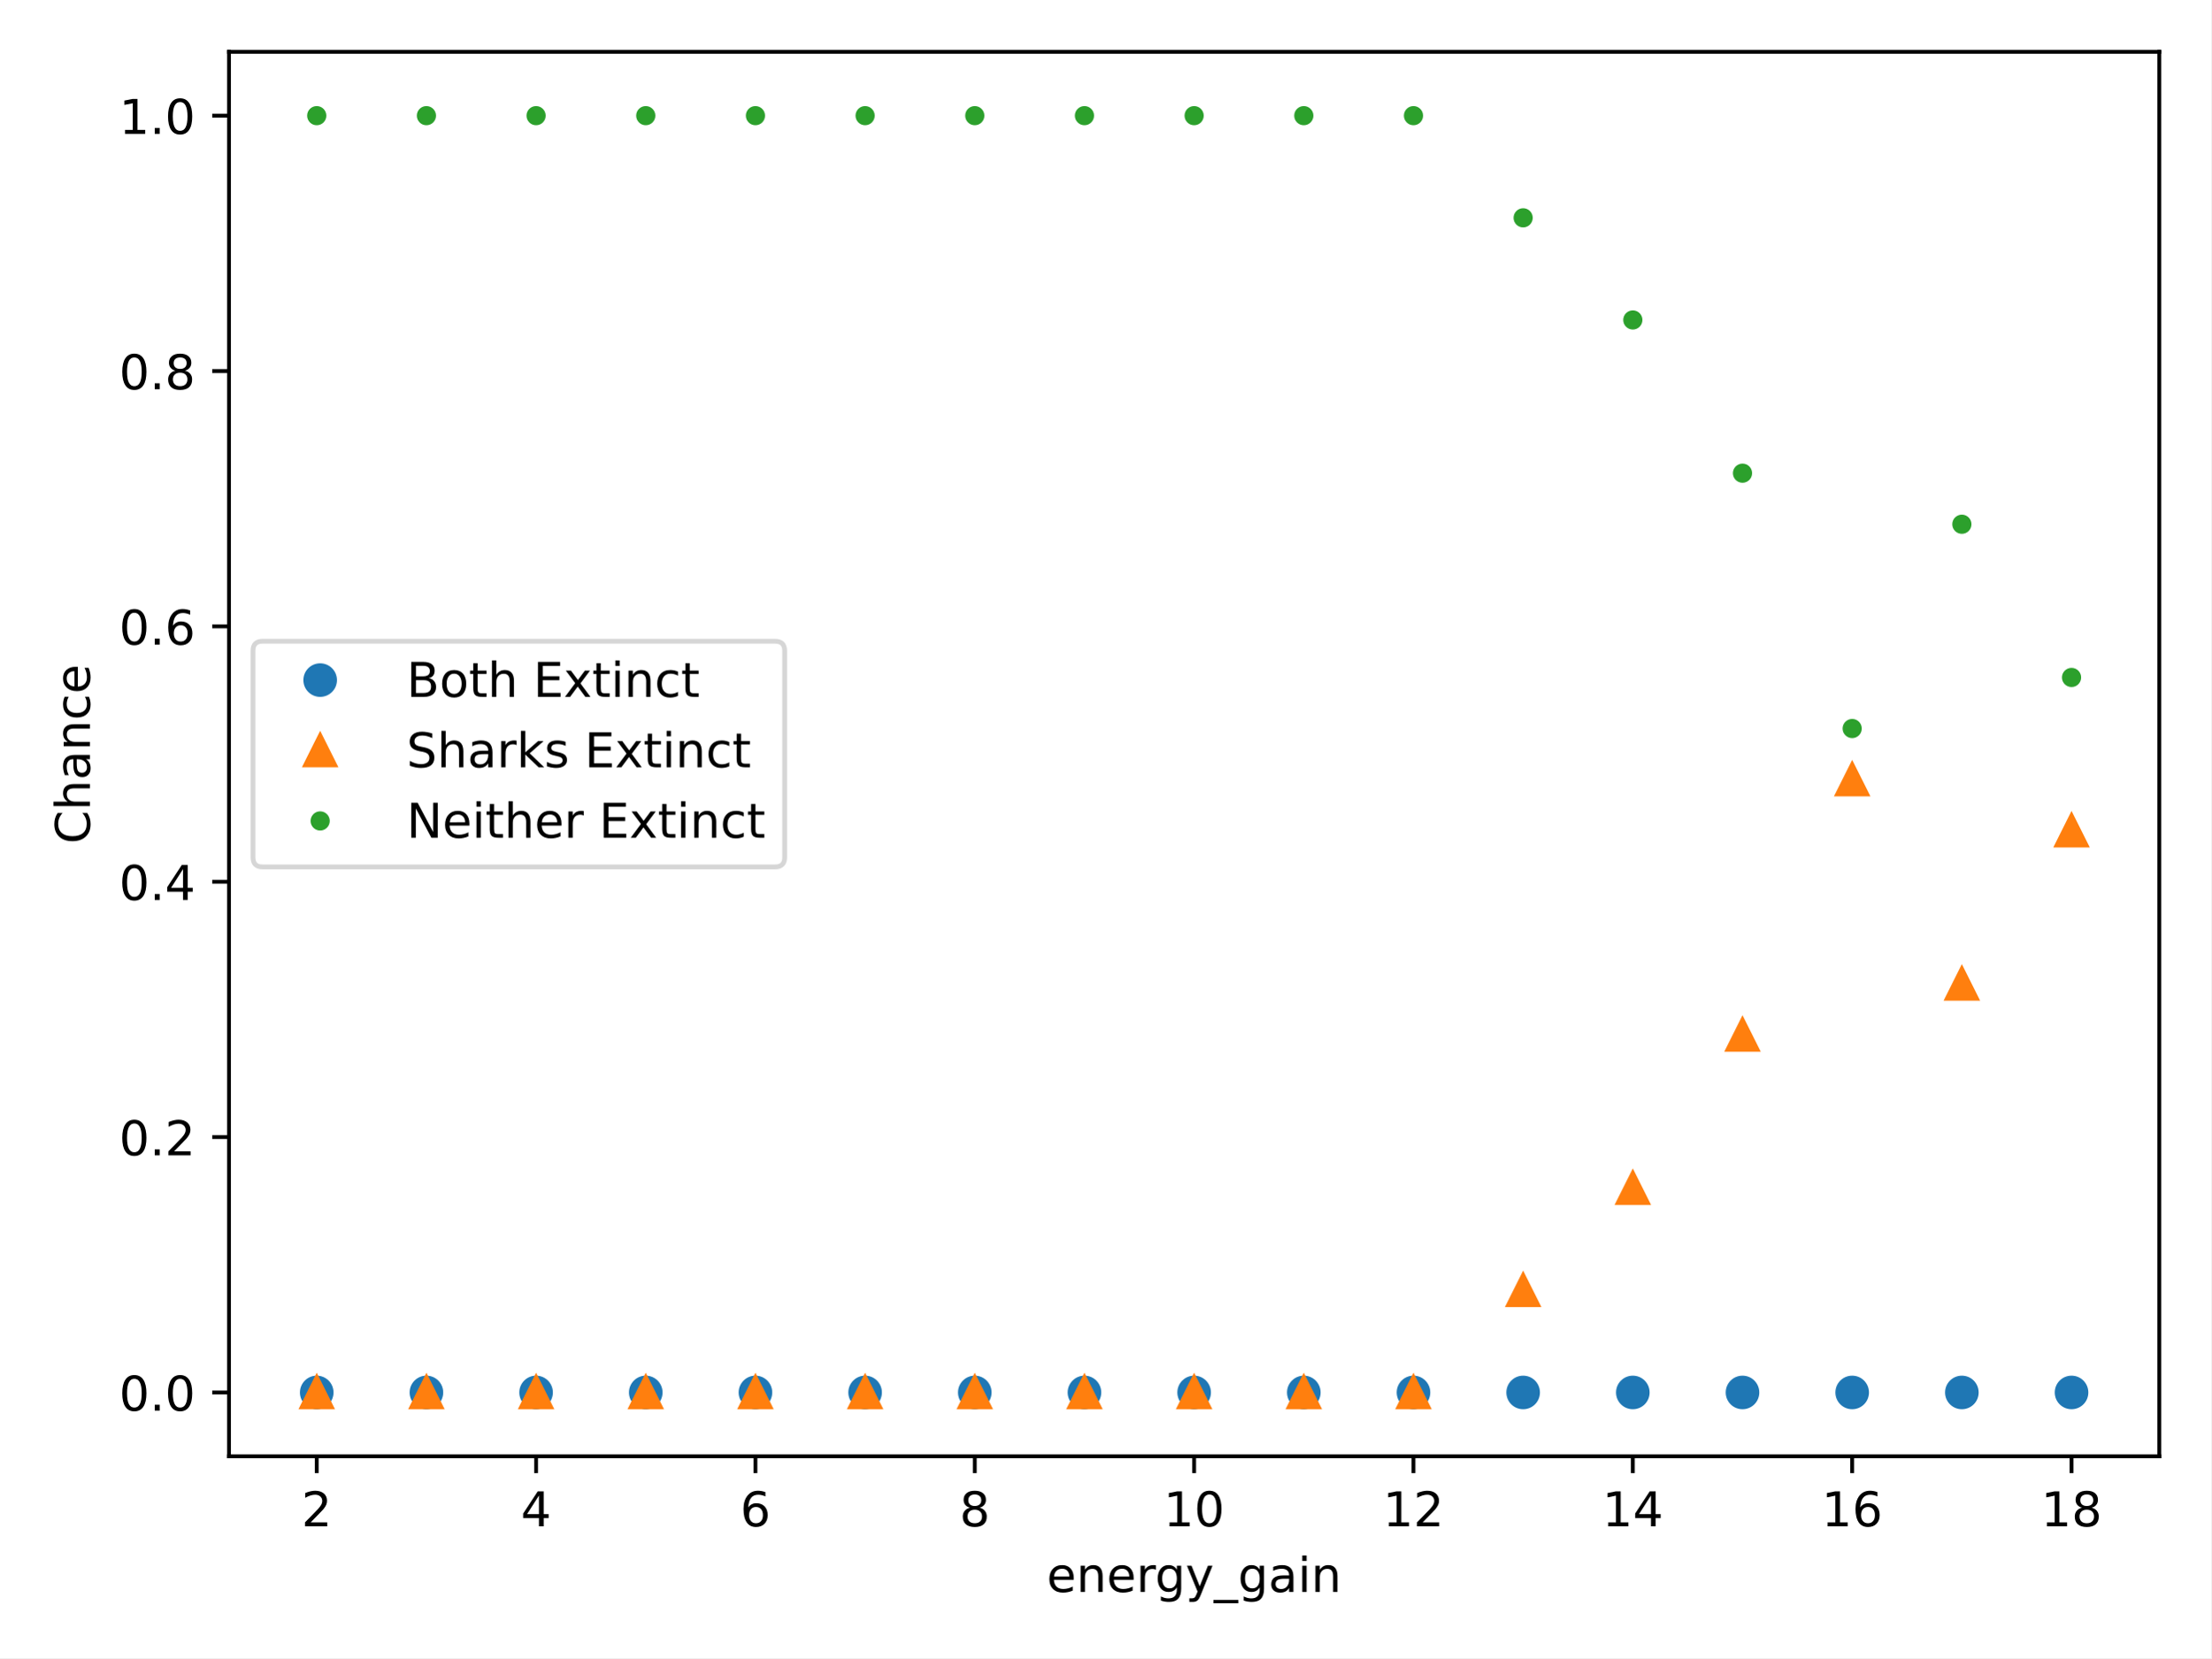
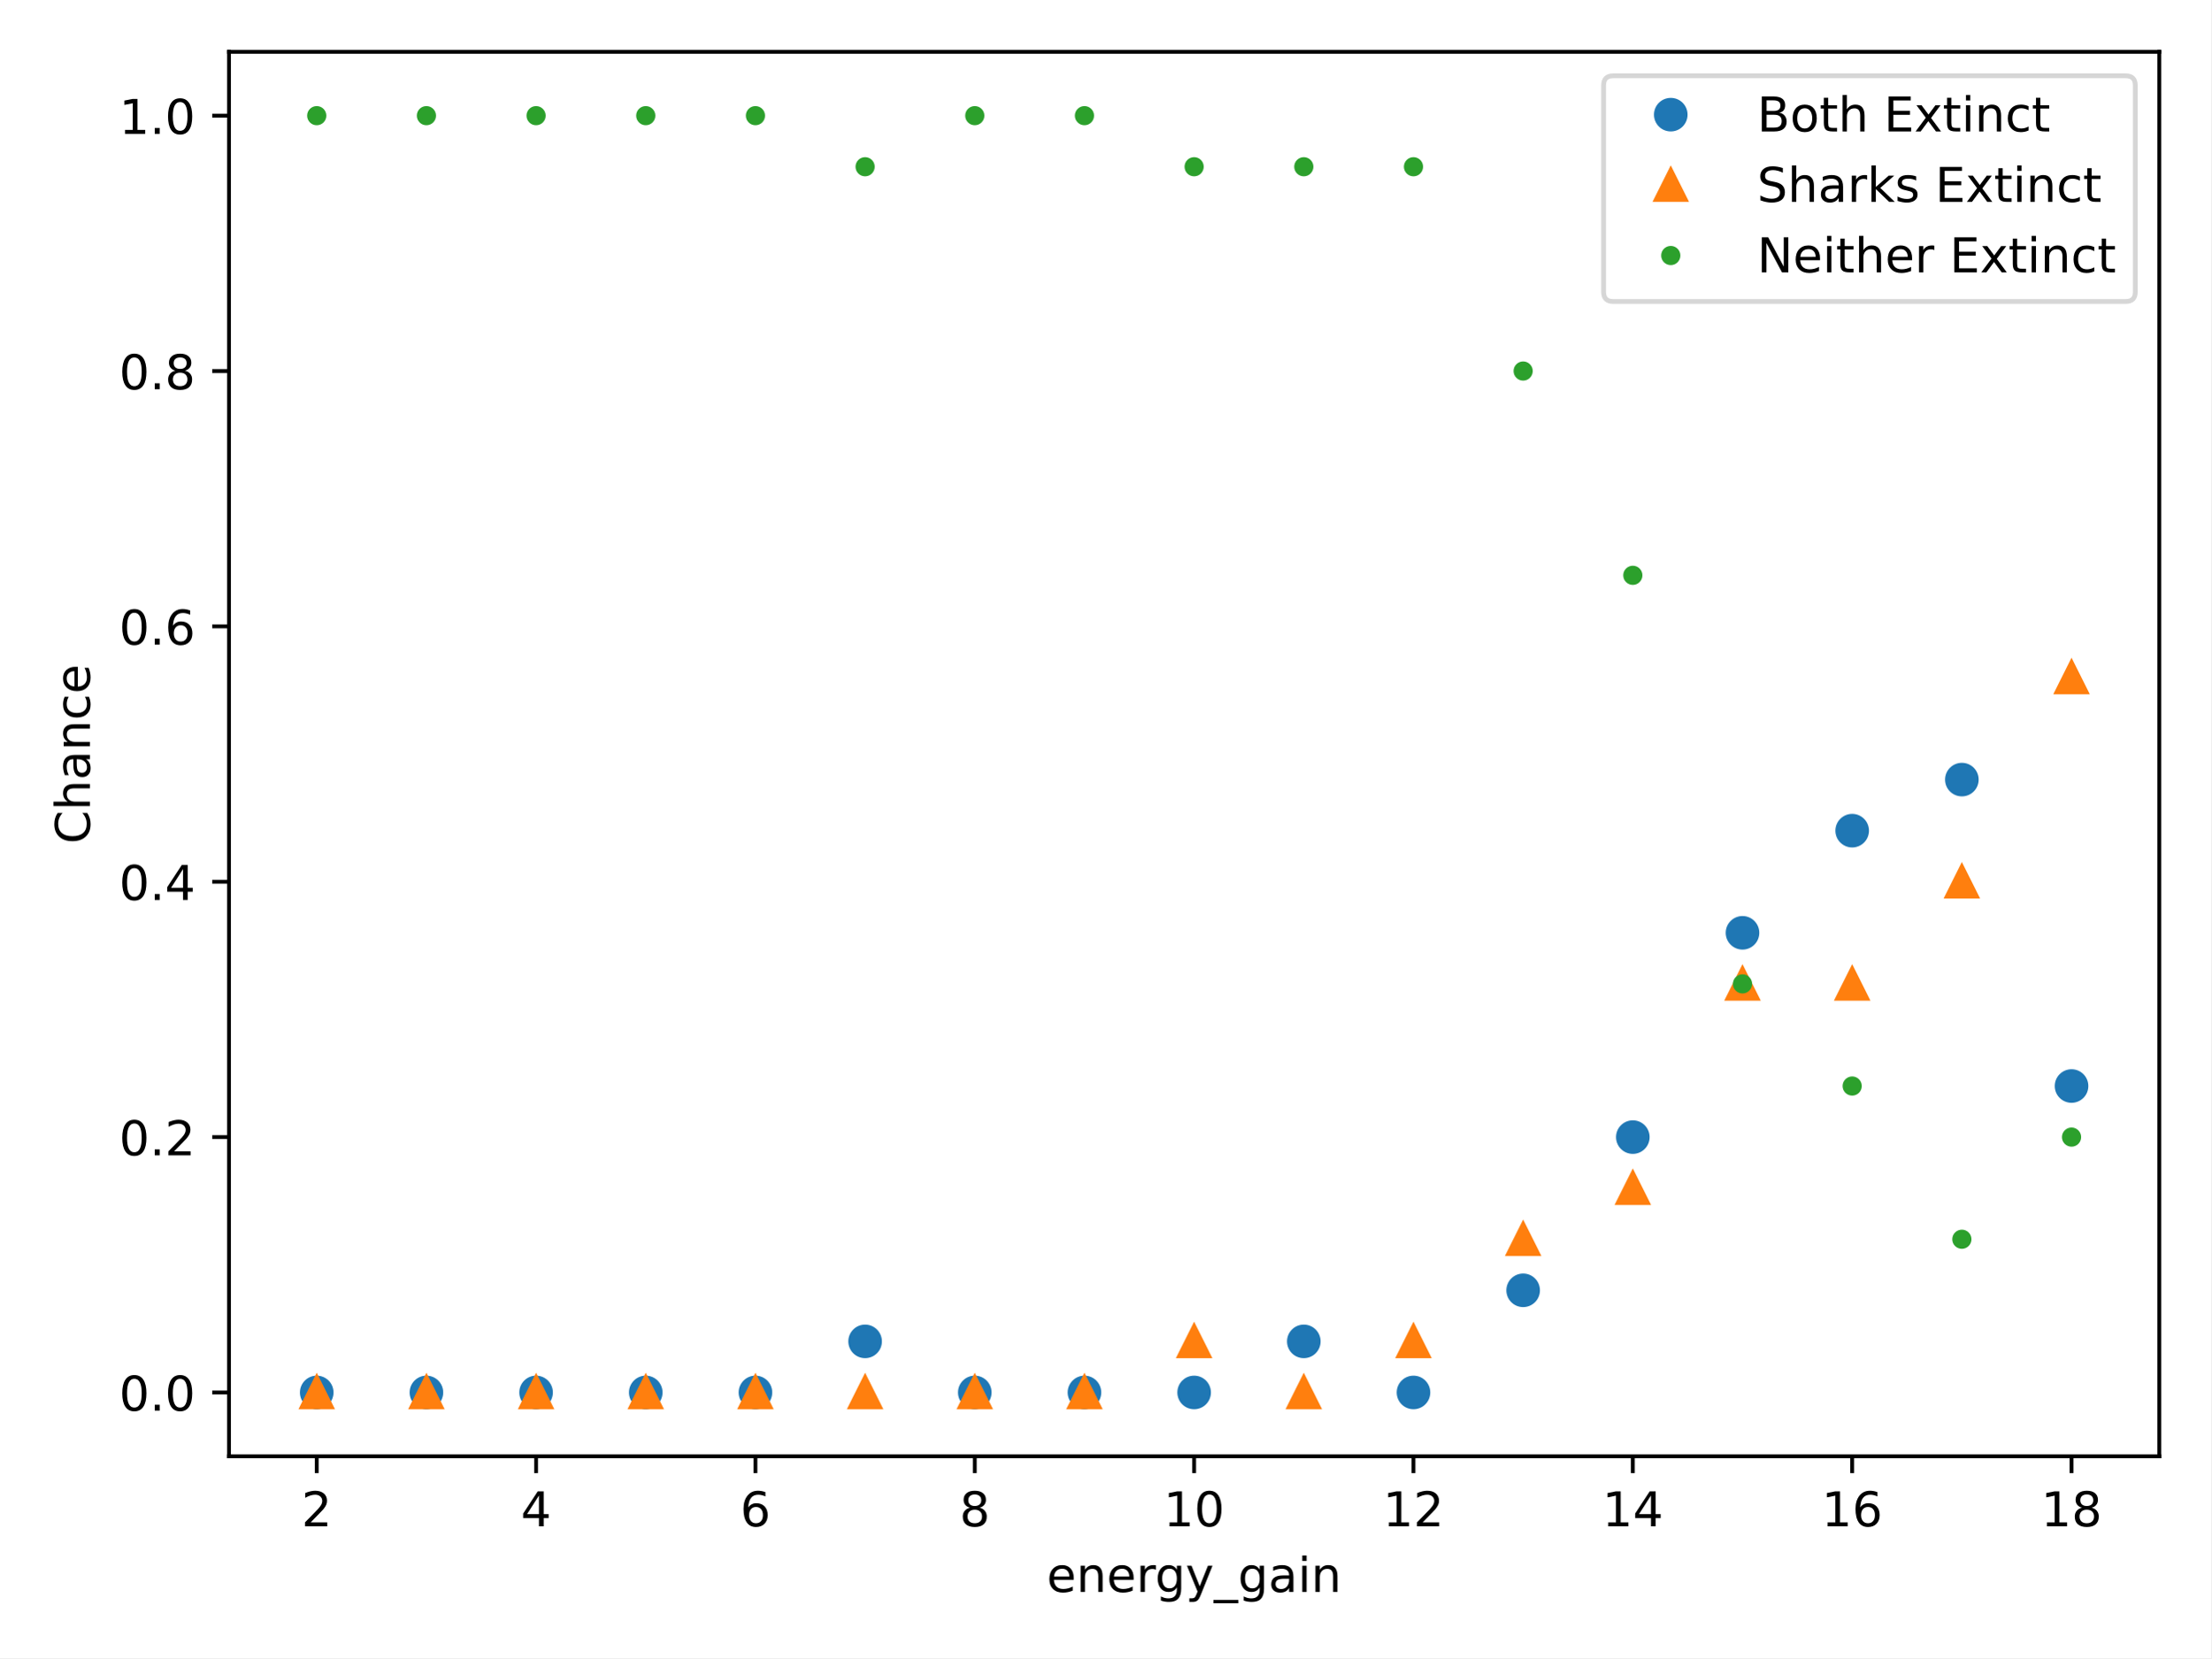
<svg xmlns="http://www.w3.org/2000/svg" xmlns:xlink="http://www.w3.org/1999/xlink" width="460.8pt" height="345.6pt" viewBox="0 0 460.8 345.6" version="1.1">
  <defs>
    <style type="text/css">*{stroke-linejoin: round; stroke-linecap: butt}</style>
  </defs>
  <g id="figure_1">
    <g id="patch_1">
      <path d="M 0 345.6  L 460.8 345.6  L 460.8 0  L 0 0  z " style="fill: #ffffff" />
    </g>
    <g id="axes_1">
      <g id="patch_2">
        <path d="M 47.72 303.539  L 450 303.539  L 450 10.8  L 47.72 10.8  z " style="fill: #ffffff" />
      </g>
      <g id="matplotlib.axis_1">
        <g id="xtick_1">
          <g id="line2d_1">
            <defs>
-               <path id="m7c0966b968" d="M 0 0  L 0 3.5  " style="stroke: #000000; stroke-width: 0.8" />
-             </defs>
-             <g>
-               <use xlink:href="#m7c0966b968" x="66.005" y="303.539" style="stroke: #000000; stroke-width: 0.8" />
+               <path id="m5a42814542" d="M 0 0  L 0 3.5  " style="stroke: #000000; stroke-width: 0.8" />
+             </defs>
+             <g>
+               <use xlink:href="#m5a42814542" x="66.005" y="303.539" style="stroke: #000000; stroke-width: 0.8" />
            </g>
          </g>
          <g id="text_1">
            <g transform="translate(62.8242 318.1372) scale(0.1 -0.1)">
              <defs>
                <path id="DejaVuSans-32" d="M 1228 531  L 3431 531  L 3431 0  L 469 0  L 469 531  Q 828 903 1448 1529  Q 2069 2156 2228 2338  Q 2531 2678 2651 2914  Q 2772 3150 2772 3378  Q 2772 3750 2511 3984  Q 2250 4219 1831 4219  Q 1534 4219 1204 4116  Q 875 4013 500 3803  L 500 4441  Q 881 4594 1212 4672  Q 1544 4750 1819 4750  Q 2544 4750 2975 4387  Q 3406 4025 3406 3419  Q 3406 3131 3298 2873  Q 3191 2616 2906 2266  Q 2828 2175 2409 1742  Q 1991 1309 1228 531  z " transform="scale(0.015625)" />
              </defs>
              <use xlink:href="#DejaVuSans-32" />
            </g>
          </g>
        </g>
        <g id="xtick_2">
          <g id="line2d_2">
            <g>
-               <use xlink:href="#m7c0966b968" x="111.719" y="303.539" style="stroke: #000000; stroke-width: 0.8" />
+               <use xlink:href="#m5a42814542" x="111.719" y="303.539" style="stroke: #000000; stroke-width: 0.8" />
            </g>
          </g>
          <g id="text_2">
            <g transform="translate(108.5378 318.1372) scale(0.1 -0.1)">
              <defs>
                <path id="DejaVuSans-34" d="M 2419 4116  L 825 1625  L 2419 1625  L 2419 4116  z M 2253 4666  L 3047 4666  L 3047 1625  L 3713 1625  L 3713 1100  L 3047 1100  L 3047 0  L 2419 0  L 2419 1100  L 313 1100  L 313 1709  L 2253 4666  z " transform="scale(0.015625)" />
              </defs>
              <use xlink:href="#DejaVuSans-34" />
            </g>
          </g>
        </g>
        <g id="xtick_3">
          <g id="line2d_3">
            <g>
-               <use xlink:href="#m7c0966b968" x="157.433" y="303.539" style="stroke: #000000; stroke-width: 0.8" />
+               <use xlink:href="#m5a42814542" x="157.433" y="303.539" style="stroke: #000000; stroke-width: 0.8" />
            </g>
          </g>
          <g id="text_3">
            <g transform="translate(154.2515 318.1372) scale(0.1 -0.1)">
              <defs>
                <path id="DejaVuSans-36" d="M 2113 2584  Q 1688 2584 1439 2293  Q 1191 2003 1191 1497  Q 1191 994 1439 701  Q 1688 409 2113 409  Q 2538 409 2786 701  Q 3034 994 3034 1497  Q 3034 2003 2786 2293  Q 2538 2584 2113 2584  z M 3366 4563  L 3366 3988  Q 3128 4100 2886 4159  Q 2644 4219 2406 4219  Q 1781 4219 1451 3797  Q 1122 3375 1075 2522  Q 1259 2794 1537 2939  Q 1816 3084 2150 3084  Q 2853 3084 3261 2657  Q 3669 2231 3669 1497  Q 3669 778 3244 343  Q 2819 -91 2113 -91  Q 1303 -91 875 529  Q 447 1150 447 2328  Q 447 3434 972 4092  Q 1497 4750 2381 4750  Q 2619 4750 2861 4703  Q 3103 4656 3366 4563  z " transform="scale(0.015625)" />
              </defs>
              <use xlink:href="#DejaVuSans-36" />
            </g>
          </g>
        </g>
        <g id="xtick_4">
          <g id="line2d_4">
            <g>
-               <use xlink:href="#m7c0966b968" x="203.146" y="303.539" style="stroke: #000000; stroke-width: 0.8" />
+               <use xlink:href="#m5a42814542" x="203.146" y="303.539" style="stroke: #000000; stroke-width: 0.8" />
            </g>
          </g>
          <g id="text_4">
            <g transform="translate(199.9651 318.1372) scale(0.1 -0.1)">
              <defs>
                <path id="DejaVuSans-38" d="M 2034 2216  Q 1584 2216 1326 1975  Q 1069 1734 1069 1313  Q 1069 891 1326 650  Q 1584 409 2034 409  Q 2484 409 2743 651  Q 3003 894 3003 1313  Q 3003 1734 2745 1975  Q 2488 2216 2034 2216  z M 1403 2484  Q 997 2584 770 2862  Q 544 3141 544 3541  Q 544 4100 942 4425  Q 1341 4750 2034 4750  Q 2731 4750 3128 4425  Q 3525 4100 3525 3541  Q 3525 3141 3298 2862  Q 3072 2584 2669 2484  Q 3125 2378 3379 2068  Q 3634 1759 3634 1313  Q 3634 634 3220 271  Q 2806 -91 2034 -91  Q 1263 -91 848 271  Q 434 634 434 1313  Q 434 1759 690 2068  Q 947 2378 1403 2484  z M 1172 3481  Q 1172 3119 1398 2916  Q 1625 2713 2034 2713  Q 2441 2713 2670 2916  Q 2900 3119 2900 3481  Q 2900 3844 2670 4047  Q 2441 4250 2034 4250  Q 1625 4250 1398 4047  Q 1172 3844 1172 3481  z " transform="scale(0.015625)" />
              </defs>
              <use xlink:href="#DejaVuSans-38" />
            </g>
          </g>
        </g>
        <g id="xtick_5">
          <g id="line2d_5">
            <g>
-               <use xlink:href="#m7c0966b968" x="248.86" y="303.539" style="stroke: #000000; stroke-width: 0.8" />
+               <use xlink:href="#m5a42814542" x="248.86" y="303.539" style="stroke: #000000; stroke-width: 0.8" />
            </g>
          </g>
          <g id="text_5">
            <g transform="translate(242.4975 318.1372) scale(0.1 -0.1)">
              <defs>
                <path id="DejaVuSans-31" d="M 794 531  L 1825 531  L 1825 4091  L 703 3866  L 703 4441  L 1819 4666  L 2450 4666  L 2450 531  L 3481 531  L 3481 0  L 794 0  L 794 531  z " transform="scale(0.015625)" />
                <path id="DejaVuSans-30" d="M 2034 4250  Q 1547 4250 1301 3770  Q 1056 3291 1056 2328  Q 1056 1369 1301 889  Q 1547 409 2034 409  Q 2525 409 2770 889  Q 3016 1369 3016 2328  Q 3016 3291 2770 3770  Q 2525 4250 2034 4250  z M 2034 4750  Q 2819 4750 3233 4129  Q 3647 3509 3647 2328  Q 3647 1150 3233 529  Q 2819 -91 2034 -91  Q 1250 -91 836 529  Q 422 1150 422 2328  Q 422 3509 836 4129  Q 1250 4750 2034 4750  z " transform="scale(0.015625)" />
              </defs>
              <use xlink:href="#DejaVuSans-31" />
              <use xlink:href="#DejaVuSans-30" transform="translate(63.62305 0)" />
            </g>
          </g>
        </g>
        <g id="xtick_6">
          <g id="line2d_6">
            <g>
-               <use xlink:href="#m7c0966b968" x="294.574" y="303.539" style="stroke: #000000; stroke-width: 0.8" />
+               <use xlink:href="#m5a42814542" x="294.574" y="303.539" style="stroke: #000000; stroke-width: 0.8" />
            </g>
          </g>
          <g id="text_6">
            <g transform="translate(288.2111 318.1372) scale(0.1 -0.1)">
              <use xlink:href="#DejaVuSans-31" />
              <use xlink:href="#DejaVuSans-32" transform="translate(63.62305 0)" />
            </g>
          </g>
        </g>
        <g id="xtick_7">
          <g id="line2d_7">
            <g>
-               <use xlink:href="#m7c0966b968" x="340.287" y="303.539" style="stroke: #000000; stroke-width: 0.8" />
+               <use xlink:href="#m5a42814542" x="340.287" y="303.539" style="stroke: #000000; stroke-width: 0.8" />
            </g>
          </g>
          <g id="text_7">
            <g transform="translate(333.9248 318.1372) scale(0.1 -0.1)">
              <use xlink:href="#DejaVuSans-31" />
              <use xlink:href="#DejaVuSans-34" transform="translate(63.62305 0)" />
            </g>
          </g>
        </g>
        <g id="xtick_8">
          <g id="line2d_8">
            <g>
-               <use xlink:href="#m7c0966b968" x="386.001" y="303.539" style="stroke: #000000; stroke-width: 0.8" />
+               <use xlink:href="#m5a42814542" x="386.001" y="303.539" style="stroke: #000000; stroke-width: 0.8" />
            </g>
          </g>
          <g id="text_8">
            <g transform="translate(379.6384 318.1372) scale(0.1 -0.1)">
              <use xlink:href="#DejaVuSans-31" />
              <use xlink:href="#DejaVuSans-36" transform="translate(63.62305 0)" />
            </g>
          </g>
        </g>
        <g id="xtick_9">
          <g id="line2d_9">
            <g>
-               <use xlink:href="#m7c0966b968" x="431.715" y="303.539" style="stroke: #000000; stroke-width: 0.8" />
+               <use xlink:href="#m5a42814542" x="431.715" y="303.539" style="stroke: #000000; stroke-width: 0.8" />
            </g>
          </g>
          <g id="text_9">
            <g transform="translate(425.352 318.1372) scale(0.1 -0.1)">
              <use xlink:href="#DejaVuSans-31" />
              <use xlink:href="#DejaVuSans-38" transform="translate(63.62305 0)" />
            </g>
          </g>
        </g>
        <g id="text_10">
          <g transform="translate(218.1405 331.8153) scale(0.1 -0.1)">
            <defs>
              <path id="DejaVuSans-65" d="M 3597 1894  L 3597 1613  L 953 1613  Q 991 1019 1311 708  Q 1631 397 2203 397  Q 2534 397 2845 478  Q 3156 559 3463 722  L 3463 178  Q 3153 47 2828 -22  Q 2503 -91 2169 -91  Q 1331 -91 842 396  Q 353 884 353 1716  Q 353 2575 817 3079  Q 1281 3584 2069 3584  Q 2775 3584 3186 3129  Q 3597 2675 3597 1894  z M 3022 2063  Q 3016 2534 2758 2815  Q 2500 3097 2075 3097  Q 1594 3097 1305 2825  Q 1016 2553 972 2059  L 3022 2063  z " transform="scale(0.015625)" />
              <path id="DejaVuSans-6e" d="M 3513 2113  L 3513 0  L 2938 0  L 2938 2094  Q 2938 2591 2744 2837  Q 2550 3084 2163 3084  Q 1697 3084 1428 2787  Q 1159 2491 1159 1978  L 1159 0  L 581 0  L 581 3500  L 1159 3500  L 1159 2956  Q 1366 3272 1645 3428  Q 1925 3584 2291 3584  Q 2894 3584 3203 3211  Q 3513 2838 3513 2113  z " transform="scale(0.015625)" />
              <path id="DejaVuSans-72" d="M 2631 2963  Q 2534 3019 2420 3045  Q 2306 3072 2169 3072  Q 1681 3072 1420 2755  Q 1159 2438 1159 1844  L 1159 0  L 581 0  L 581 3500  L 1159 3500  L 1159 2956  Q 1341 3275 1631 3429  Q 1922 3584 2338 3584  Q 2397 3584 2469 3576  Q 2541 3569 2628 3553  L 2631 2963  z " transform="scale(0.015625)" />
              <path id="DejaVuSans-67" d="M 2906 1791  Q 2906 2416 2648 2759  Q 2391 3103 1925 3103  Q 1463 3103 1205 2759  Q 947 2416 947 1791  Q 947 1169 1205 825  Q 1463 481 1925 481  Q 2391 481 2648 825  Q 2906 1169 2906 1791  z M 3481 434  Q 3481 -459 3084 -895  Q 2688 -1331 1869 -1331  Q 1566 -1331 1297 -1286  Q 1028 -1241 775 -1147  L 775 -588  Q 1028 -725 1275 -790  Q 1522 -856 1778 -856  Q 2344 -856 2625 -561  Q 2906 -266 2906 331  L 2906 616  Q 2728 306 2450 153  Q 2172 0 1784 0  Q 1141 0 747 490  Q 353 981 353 1791  Q 353 2603 747 3093  Q 1141 3584 1784 3584  Q 2172 3584 2450 3431  Q 2728 3278 2906 2969  L 2906 3500  L 3481 3500  L 3481 434  z " transform="scale(0.015625)" />
              <path id="DejaVuSans-79" d="M 2059 -325  Q 1816 -950 1584 -1140  Q 1353 -1331 966 -1331  L 506 -1331  L 506 -850  L 844 -850  Q 1081 -850 1212 -737  Q 1344 -625 1503 -206  L 1606 56  L 191 3500  L 800 3500  L 1894 763  L 2988 3500  L 3597 3500  L 2059 -325  z " transform="scale(0.015625)" />
              <path id="DejaVuSans-5f" d="M 3263 -1063  L 3263 -1509  L -63 -1509  L -63 -1063  L 3263 -1063  z " transform="scale(0.015625)" />
              <path id="DejaVuSans-61" d="M 2194 1759  Q 1497 1759 1228 1600  Q 959 1441 959 1056  Q 959 750 1161 570  Q 1363 391 1709 391  Q 2188 391 2477 730  Q 2766 1069 2766 1631  L 2766 1759  L 2194 1759  z M 3341 1997  L 3341 0  L 2766 0  L 2766 531  Q 2569 213 2275 61  Q 1981 -91 1556 -91  Q 1019 -91 701 211  Q 384 513 384 1019  Q 384 1609 779 1909  Q 1175 2209 1959 2209  L 2766 2209  L 2766 2266  Q 2766 2663 2505 2880  Q 2244 3097 1772 3097  Q 1472 3097 1187 3025  Q 903 2953 641 2809  L 641 3341  Q 956 3463 1253 3523  Q 1550 3584 1831 3584  Q 2591 3584 2966 3190  Q 3341 2797 3341 1997  z " transform="scale(0.015625)" />
              <path id="DejaVuSans-69" d="M 603 3500  L 1178 3500  L 1178 0  L 603 0  L 603 3500  z M 603 4863  L 1178 4863  L 1178 4134  L 603 4134  L 603 4863  z " transform="scale(0.015625)" />
            </defs>
            <use xlink:href="#DejaVuSans-65" />
            <use xlink:href="#DejaVuSans-6e" transform="translate(61.52344 0)" />
            <use xlink:href="#DejaVuSans-65" transform="translate(124.9023 0)" />
            <use xlink:href="#DejaVuSans-72" transform="translate(186.4258 0)" />
            <use xlink:href="#DejaVuSans-67" transform="translate(225.7891 0)" />
            <use xlink:href="#DejaVuSans-79" transform="translate(289.2656 0)" />
            <use xlink:href="#DejaVuSans-5f" transform="translate(348.4453 0)" />
            <use xlink:href="#DejaVuSans-67" transform="translate(398.4453 0)" />
            <use xlink:href="#DejaVuSans-61" transform="translate(461.9219 0)" />
            <use xlink:href="#DejaVuSans-69" transform="translate(523.2012 0)" />
            <use xlink:href="#DejaVuSans-6e" transform="translate(550.9844 0)" />
          </g>
        </g>
      </g>
      <g id="matplotlib.axis_2">
        <g id="ytick_1">
          <g id="line2d_10">
            <defs>
-               <path id="m5abc760a23" d="M 0 0  L -3.5 0  " style="stroke: #000000; stroke-width: 0.8" />
-             </defs>
-             <g>
-               <use xlink:href="#m5abc760a23" x="47.72" y="290.232" style="stroke: #000000; stroke-width: 0.8" />
+               <path id="md361a38656" d="M 0 0  L -3.5 0  " style="stroke: #000000; stroke-width: 0.8" />
+             </defs>
+             <g>
+               <use xlink:href="#md361a38656" x="47.72" y="290.232" style="stroke: #000000; stroke-width: 0.8" />
            </g>
          </g>
          <g id="text_11">
            <g transform="translate(24.81687 294.0317) scale(0.1 -0.1)">
              <defs>
                <path id="DejaVuSans-2e" d="M 684 794  L 1344 794  L 1344 0  L 684 0  L 684 794  z " transform="scale(0.015625)" />
              </defs>
              <use xlink:href="#DejaVuSans-30" />
              <use xlink:href="#DejaVuSans-2e" transform="translate(63.62305 0)" />
              <use xlink:href="#DejaVuSans-30" transform="translate(95.41016 0)" />
            </g>
          </g>
        </g>
        <g id="ytick_2">
          <g id="line2d_11">
            <g>
-               <use xlink:href="#m5abc760a23" x="47.72" y="237.007" style="stroke: #000000; stroke-width: 0.8" />
+               <use xlink:href="#md361a38656" x="47.72" y="237.007" style="stroke: #000000; stroke-width: 0.8" />
            </g>
          </g>
          <g id="text_12">
            <g transform="translate(24.81687 240.8064) scale(0.1 -0.1)">
              <use xlink:href="#DejaVuSans-30" />
              <use xlink:href="#DejaVuSans-2e" transform="translate(63.62305 0)" />
              <use xlink:href="#DejaVuSans-32" transform="translate(95.41016 0)" />
            </g>
          </g>
        </g>
        <g id="ytick_3">
          <g id="line2d_12">
            <g>
-               <use xlink:href="#m5abc760a23" x="47.72" y="183.782" style="stroke: #000000; stroke-width: 0.8" />
+               <use xlink:href="#md361a38656" x="47.72" y="183.782" style="stroke: #000000; stroke-width: 0.8" />
            </g>
          </g>
          <g id="text_13">
            <g transform="translate(24.81687 187.5812) scale(0.1 -0.1)">
              <use xlink:href="#DejaVuSans-30" />
              <use xlink:href="#DejaVuSans-2e" transform="translate(63.62305 0)" />
              <use xlink:href="#DejaVuSans-34" transform="translate(95.41016 0)" />
            </g>
          </g>
        </g>
        <g id="ytick_4">
          <g id="line2d_13">
            <g>
-               <use xlink:href="#m5abc760a23" x="47.72" y="130.557" style="stroke: #000000; stroke-width: 0.8" />
+               <use xlink:href="#md361a38656" x="47.72" y="130.557" style="stroke: #000000; stroke-width: 0.8" />
            </g>
          </g>
          <g id="text_14">
            <g transform="translate(24.81687 134.356) scale(0.1 -0.1)">
              <use xlink:href="#DejaVuSans-30" />
              <use xlink:href="#DejaVuSans-2e" transform="translate(63.62305 0)" />
              <use xlink:href="#DejaVuSans-36" transform="translate(95.41016 0)" />
            </g>
          </g>
        </g>
        <g id="ytick_5">
          <g id="line2d_14">
            <g>
-               <use xlink:href="#m5abc760a23" x="47.72" y="77.332" style="stroke: #000000; stroke-width: 0.8" />
+               <use xlink:href="#md361a38656" x="47.72" y="77.332" style="stroke: #000000; stroke-width: 0.8" />
            </g>
          </g>
          <g id="text_15">
            <g transform="translate(24.81687 81.13075) scale(0.1 -0.1)">
              <use xlink:href="#DejaVuSans-30" />
              <use xlink:href="#DejaVuSans-2e" transform="translate(63.62305 0)" />
              <use xlink:href="#DejaVuSans-38" transform="translate(95.41016 0)" />
            </g>
          </g>
        </g>
        <g id="ytick_6">
          <g id="line2d_15">
            <g>
-               <use xlink:href="#m5abc760a23" x="47.72" y="24.106" style="stroke: #000000; stroke-width: 0.8" />
+               <use xlink:href="#md361a38656" x="47.72" y="24.106" style="stroke: #000000; stroke-width: 0.8" />
            </g>
          </g>
          <g id="text_16">
            <g transform="translate(24.81687 27.90553) scale(0.1 -0.1)">
              <use xlink:href="#DejaVuSans-31" />
              <use xlink:href="#DejaVuSans-2e" transform="translate(63.62305 0)" />
              <use xlink:href="#DejaVuSans-30" transform="translate(95.41016 0)" />
            </g>
          </g>
        </g>
        <g id="text_17">
          <g transform="translate(18.73719 175.8881) rotate(-90) scale(0.1 -0.1)">
            <defs>
              <path id="DejaVuSans-43" d="M 4122 4306  L 4122 3641  Q 3803 3938 3442 4084  Q 3081 4231 2675 4231  Q 1875 4231 1450 3742  Q 1025 3253 1025 2328  Q 1025 1406 1450 917  Q 1875 428 2675 428  Q 3081 428 3442 575  Q 3803 722 4122 1019  L 4122 359  Q 3791 134 3420 21  Q 3050 -91 2638 -91  Q 1578 -91 968 557  Q 359 1206 359 2328  Q 359 3453 968 4101  Q 1578 4750 2638 4750  Q 3056 4750 3426 4639  Q 3797 4528 4122 4306  z " transform="scale(0.015625)" />
              <path id="DejaVuSans-68" d="M 3513 2113  L 3513 0  L 2938 0  L 2938 2094  Q 2938 2591 2744 2837  Q 2550 3084 2163 3084  Q 1697 3084 1428 2787  Q 1159 2491 1159 1978  L 1159 0  L 581 0  L 581 4863  L 1159 4863  L 1159 2956  Q 1366 3272 1645 3428  Q 1925 3584 2291 3584  Q 2894 3584 3203 3211  Q 3513 2838 3513 2113  z " transform="scale(0.015625)" />
              <path id="DejaVuSans-63" d="M 3122 3366  L 3122 2828  Q 2878 2963 2633 3030  Q 2388 3097 2138 3097  Q 1578 3097 1268 2742  Q 959 2388 959 1747  Q 959 1106 1268 751  Q 1578 397 2138 397  Q 2388 397 2633 464  Q 2878 531 3122 666  L 3122 134  Q 2881 22 2623 -34  Q 2366 -91 2075 -91  Q 1284 -91 818 406  Q 353 903 353 1747  Q 353 2603 823 3093  Q 1294 3584 2113 3584  Q 2378 3584 2631 3529  Q 2884 3475 3122 3366  z " transform="scale(0.015625)" />
            </defs>
            <use xlink:href="#DejaVuSans-43" />
            <use xlink:href="#DejaVuSans-68" transform="translate(69.82422 0)" />
            <use xlink:href="#DejaVuSans-61" transform="translate(133.2031 0)" />
            <use xlink:href="#DejaVuSans-6e" transform="translate(194.4824 0)" />
            <use xlink:href="#DejaVuSans-63" transform="translate(257.8613 0)" />
            <use xlink:href="#DejaVuSans-65" transform="translate(312.8418 0)" />
          </g>
        </g>
      </g>
      <g id="line2d_16">
        <defs>
-           <path id="mdb400eaa17" d="M 0 3  C 0.796 3 1.559 2.684 2.121 2.121  C 2.684 1.559 3 0.796 3 0  C 3 -0.796 2.684 -1.559 2.121 -2.121  C 1.559 -2.684 0.796 -3 0 -3  C -0.796 -3 -1.559 -2.684 -2.121 -2.121  C -2.684 -1.559 -3 -0.796 -3 0  C -3 0.796 -2.684 1.559 -2.121 2.121  C -1.559 2.684 -0.796 3 0 3  z " style="stroke: #1f77b4" />
+           <path id="m304e09c82d" d="M 0 3  C 0.796 3 1.559 2.684 2.121 2.121  C 2.684 1.559 3 0.796 3 0  C 3 -0.796 2.684 -1.559 2.121 -2.121  C 1.559 -2.684 0.796 -3 0 -3  C -0.796 -3 -1.559 -2.684 -2.121 -2.121  C -2.684 -1.559 -3 -0.796 -3 0  C -3 0.796 -2.684 1.559 -2.121 2.121  C -1.559 2.684 -0.796 3 0 3  z " style="stroke: #1f77b4" />
        </defs>
-         <g clip-path="url(#p266edd19cc)">
-           <use xlink:href="#mdb400eaa17" x="66.005" y="290.232" style="fill: #1f77b4; stroke: #1f77b4" />
-           <use xlink:href="#mdb400eaa17" x="88.862" y="290.232" style="fill: #1f77b4; stroke: #1f77b4" />
-           <use xlink:href="#mdb400eaa17" x="111.719" y="290.232" style="fill: #1f77b4; stroke: #1f77b4" />
-           <use xlink:href="#mdb400eaa17" x="134.576" y="290.232" style="fill: #1f77b4; stroke: #1f77b4" />
-           <use xlink:href="#mdb400eaa17" x="157.433" y="290.232" style="fill: #1f77b4; stroke: #1f77b4" />
-           <use xlink:href="#mdb400eaa17" x="180.29" y="290.232" style="fill: #1f77b4; stroke: #1f77b4" />
-           <use xlink:href="#mdb400eaa17" x="203.146" y="290.232" style="fill: #1f77b4; stroke: #1f77b4" />
-           <use xlink:href="#mdb400eaa17" x="226.003" y="290.232" style="fill: #1f77b4; stroke: #1f77b4" />
-           <use xlink:href="#mdb400eaa17" x="248.86" y="290.232" style="fill: #1f77b4; stroke: #1f77b4" />
-           <use xlink:href="#mdb400eaa17" x="271.717" y="290.232" style="fill: #1f77b4; stroke: #1f77b4" />
-           <use xlink:href="#mdb400eaa17" x="294.574" y="290.232" style="fill: #1f77b4; stroke: #1f77b4" />
-           <use xlink:href="#mdb400eaa17" x="317.43" y="290.232" style="fill: #1f77b4; stroke: #1f77b4" />
-           <use xlink:href="#mdb400eaa17" x="340.287" y="290.232" style="fill: #1f77b4; stroke: #1f77b4" />
-           <use xlink:href="#mdb400eaa17" x="363.144" y="290.232" style="fill: #1f77b4; stroke: #1f77b4" />
-           <use xlink:href="#mdb400eaa17" x="386.001" y="290.232" style="fill: #1f77b4; stroke: #1f77b4" />
-           <use xlink:href="#mdb400eaa17" x="408.858" y="290.232" style="fill: #1f77b4; stroke: #1f77b4" />
-           <use xlink:href="#mdb400eaa17" x="431.715" y="290.232" style="fill: #1f77b4; stroke: #1f77b4" />
+         <g clip-path="url(#p351824b3ab)">
+           <use xlink:href="#m304e09c82d" x="66.005" y="290.232" style="fill: #1f77b4; stroke: #1f77b4" />
+           <use xlink:href="#m304e09c82d" x="88.862" y="290.232" style="fill: #1f77b4; stroke: #1f77b4" />
+           <use xlink:href="#m304e09c82d" x="111.719" y="290.232" style="fill: #1f77b4; stroke: #1f77b4" />
+           <use xlink:href="#m304e09c82d" x="134.576" y="290.232" style="fill: #1f77b4; stroke: #1f77b4" />
+           <use xlink:href="#m304e09c82d" x="157.433" y="290.232" style="fill: #1f77b4; stroke: #1f77b4" />
+           <use xlink:href="#m304e09c82d" x="180.29" y="279.587" style="fill: #1f77b4; stroke: #1f77b4" />
+           <use xlink:href="#m304e09c82d" x="203.146" y="290.232" style="fill: #1f77b4; stroke: #1f77b4" />
+           <use xlink:href="#m304e09c82d" x="226.003" y="290.232" style="fill: #1f77b4; stroke: #1f77b4" />
+           <use xlink:href="#m304e09c82d" x="248.86" y="290.232" style="fill: #1f77b4; stroke: #1f77b4" />
+           <use xlink:href="#m304e09c82d" x="271.717" y="279.587" style="fill: #1f77b4; stroke: #1f77b4" />
+           <use xlink:href="#m304e09c82d" x="294.574" y="290.232" style="fill: #1f77b4; stroke: #1f77b4" />
+           <use xlink:href="#m304e09c82d" x="317.43" y="268.942" style="fill: #1f77b4; stroke: #1f77b4" />
+           <use xlink:href="#m304e09c82d" x="340.287" y="237.007" style="fill: #1f77b4; stroke: #1f77b4" />
+           <use xlink:href="#m304e09c82d" x="363.144" y="194.427" style="fill: #1f77b4; stroke: #1f77b4" />
+           <use xlink:href="#m304e09c82d" x="386.001" y="173.137" style="fill: #1f77b4; stroke: #1f77b4" />
+           <use xlink:href="#m304e09c82d" x="408.858" y="162.492" style="fill: #1f77b4; stroke: #1f77b4" />
+           <use xlink:href="#m304e09c82d" x="431.715" y="226.362" style="fill: #1f77b4; stroke: #1f77b4" />
        </g>
      </g>
      <g id="line2d_17">
        <defs>
-           <path id="m2b207f796b" d="M 0 -3  L -3 3  L 3 3  z " style="stroke: #ff7f0e; stroke-linejoin: miter" />
+           <path id="ma26f394fca" d="M 0 -3  L -3 3  L 3 3  z " style="stroke: #ff7f0e; stroke-linejoin: miter" />
        </defs>
-         <g clip-path="url(#p266edd19cc)">
-           <use xlink:href="#m2b207f796b" x="66.005" y="290.232" style="fill: #ff7f0e; stroke: #ff7f0e; stroke-linejoin: miter" />
-           <use xlink:href="#m2b207f796b" x="88.862" y="290.232" style="fill: #ff7f0e; stroke: #ff7f0e; stroke-linejoin: miter" />
-           <use xlink:href="#m2b207f796b" x="111.719" y="290.232" style="fill: #ff7f0e; stroke: #ff7f0e; stroke-linejoin: miter" />
-           <use xlink:href="#m2b207f796b" x="134.576" y="290.232" style="fill: #ff7f0e; stroke: #ff7f0e; stroke-linejoin: miter" />
-           <use xlink:href="#m2b207f796b" x="157.433" y="290.232" style="fill: #ff7f0e; stroke: #ff7f0e; stroke-linejoin: miter" />
-           <use xlink:href="#m2b207f796b" x="180.29" y="290.232" style="fill: #ff7f0e; stroke: #ff7f0e; stroke-linejoin: miter" />
-           <use xlink:href="#m2b207f796b" x="203.146" y="290.232" style="fill: #ff7f0e; stroke: #ff7f0e; stroke-linejoin: miter" />
-           <use xlink:href="#m2b207f796b" x="226.003" y="290.232" style="fill: #ff7f0e; stroke: #ff7f0e; stroke-linejoin: miter" />
-           <use xlink:href="#m2b207f796b" x="248.86" y="290.232" style="fill: #ff7f0e; stroke: #ff7f0e; stroke-linejoin: miter" />
-           <use xlink:href="#m2b207f796b" x="271.717" y="290.232" style="fill: #ff7f0e; stroke: #ff7f0e; stroke-linejoin: miter" />
-           <use xlink:href="#m2b207f796b" x="294.574" y="290.232" style="fill: #ff7f0e; stroke: #ff7f0e; stroke-linejoin: miter" />
-           <use xlink:href="#m2b207f796b" x="317.43" y="268.942" style="fill: #ff7f0e; stroke: #ff7f0e; stroke-linejoin: miter" />
-           <use xlink:href="#m2b207f796b" x="340.287" y="247.652" style="fill: #ff7f0e; stroke: #ff7f0e; stroke-linejoin: miter" />
-           <use xlink:href="#m2b207f796b" x="363.144" y="215.717" style="fill: #ff7f0e; stroke: #ff7f0e; stroke-linejoin: miter" />
-           <use xlink:href="#m2b207f796b" x="386.001" y="162.492" style="fill: #ff7f0e; stroke: #ff7f0e; stroke-linejoin: miter" />
-           <use xlink:href="#m2b207f796b" x="408.858" y="205.072" style="fill: #ff7f0e; stroke: #ff7f0e; stroke-linejoin: miter" />
-           <use xlink:href="#m2b207f796b" x="431.715" y="173.137" style="fill: #ff7f0e; stroke: #ff7f0e; stroke-linejoin: miter" />
+         <g clip-path="url(#p351824b3ab)">
+           <use xlink:href="#ma26f394fca" x="66.005" y="290.232" style="fill: #ff7f0e; stroke: #ff7f0e; stroke-linejoin: miter" />
+           <use xlink:href="#ma26f394fca" x="88.862" y="290.232" style="fill: #ff7f0e; stroke: #ff7f0e; stroke-linejoin: miter" />
+           <use xlink:href="#ma26f394fca" x="111.719" y="290.232" style="fill: #ff7f0e; stroke: #ff7f0e; stroke-linejoin: miter" />
+           <use xlink:href="#ma26f394fca" x="134.576" y="290.232" style="fill: #ff7f0e; stroke: #ff7f0e; stroke-linejoin: miter" />
+           <use xlink:href="#ma26f394fca" x="157.433" y="290.232" style="fill: #ff7f0e; stroke: #ff7f0e; stroke-linejoin: miter" />
+           <use xlink:href="#ma26f394fca" x="180.29" y="290.232" style="fill: #ff7f0e; stroke: #ff7f0e; stroke-linejoin: miter" />
+           <use xlink:href="#ma26f394fca" x="203.146" y="290.232" style="fill: #ff7f0e; stroke: #ff7f0e; stroke-linejoin: miter" />
+           <use xlink:href="#ma26f394fca" x="226.003" y="290.232" style="fill: #ff7f0e; stroke: #ff7f0e; stroke-linejoin: miter" />
+           <use xlink:href="#ma26f394fca" x="248.86" y="279.587" style="fill: #ff7f0e; stroke: #ff7f0e; stroke-linejoin: miter" />
+           <use xlink:href="#ma26f394fca" x="271.717" y="290.232" style="fill: #ff7f0e; stroke: #ff7f0e; stroke-linejoin: miter" />
+           <use xlink:href="#ma26f394fca" x="294.574" y="279.587" style="fill: #ff7f0e; stroke: #ff7f0e; stroke-linejoin: miter" />
+           <use xlink:href="#ma26f394fca" x="317.43" y="258.297" style="fill: #ff7f0e; stroke: #ff7f0e; stroke-linejoin: miter" />
+           <use xlink:href="#ma26f394fca" x="340.287" y="247.652" style="fill: #ff7f0e; stroke: #ff7f0e; stroke-linejoin: miter" />
+           <use xlink:href="#ma26f394fca" x="363.144" y="205.072" style="fill: #ff7f0e; stroke: #ff7f0e; stroke-linejoin: miter" />
+           <use xlink:href="#ma26f394fca" x="386.001" y="205.072" style="fill: #ff7f0e; stroke: #ff7f0e; stroke-linejoin: miter" />
+           <use xlink:href="#ma26f394fca" x="408.858" y="183.782" style="fill: #ff7f0e; stroke: #ff7f0e; stroke-linejoin: miter" />
+           <use xlink:href="#ma26f394fca" x="431.715" y="141.202" style="fill: #ff7f0e; stroke: #ff7f0e; stroke-linejoin: miter" />
        </g>
      </g>
      <g id="line2d_18">
        <defs>
-           <path id="m89d9997193" d="M 0 1.5  C 0.398 1.5 0.779 1.342 1.061 1.061  C 1.342 0.779 1.5 0.398 1.5 0  C 1.5 -0.398 1.342 -0.779 1.061 -1.061  C 0.779 -1.342 0.398 -1.5 0 -1.5  C -0.398 -1.5 -0.779 -1.342 -1.061 -1.061  C -1.342 -0.779 -1.5 -0.398 -1.5 0  C -1.5 0.398 -1.342 0.779 -1.061 1.061  C -0.779 1.342 -0.398 1.5 0 1.5  z " style="stroke: #2ca02c" />
+           <path id="m73cd40105e" d="M 0 1.5  C 0.398 1.5 0.779 1.342 1.061 1.061  C 1.342 0.779 1.5 0.398 1.5 0  C 1.5 -0.398 1.342 -0.779 1.061 -1.061  C 0.779 -1.342 0.398 -1.5 0 -1.5  C -0.398 -1.5 -0.779 -1.342 -1.061 -1.061  C -1.342 -0.779 -1.5 -0.398 -1.5 0  C -1.5 0.398 -1.342 0.779 -1.061 1.061  C -0.779 1.342 -0.398 1.5 0 1.5  z " style="stroke: #2ca02c" />
        </defs>
-         <g clip-path="url(#p266edd19cc)">
-           <use xlink:href="#m89d9997193" x="66.005" y="24.106" style="fill: #2ca02c; stroke: #2ca02c" />
-           <use xlink:href="#m89d9997193" x="88.862" y="24.106" style="fill: #2ca02c; stroke: #2ca02c" />
-           <use xlink:href="#m89d9997193" x="111.719" y="24.106" style="fill: #2ca02c; stroke: #2ca02c" />
-           <use xlink:href="#m89d9997193" x="134.576" y="24.106" style="fill: #2ca02c; stroke: #2ca02c" />
-           <use xlink:href="#m89d9997193" x="157.433" y="24.106" style="fill: #2ca02c; stroke: #2ca02c" />
-           <use xlink:href="#m89d9997193" x="180.29" y="24.106" style="fill: #2ca02c; stroke: #2ca02c" />
-           <use xlink:href="#m89d9997193" x="203.146" y="24.106" style="fill: #2ca02c; stroke: #2ca02c" />
-           <use xlink:href="#m89d9997193" x="226.003" y="24.106" style="fill: #2ca02c; stroke: #2ca02c" />
-           <use xlink:href="#m89d9997193" x="248.86" y="24.106" style="fill: #2ca02c; stroke: #2ca02c" />
-           <use xlink:href="#m89d9997193" x="271.717" y="24.106" style="fill: #2ca02c; stroke: #2ca02c" />
-           <use xlink:href="#m89d9997193" x="294.574" y="24.106" style="fill: #2ca02c; stroke: #2ca02c" />
-           <use xlink:href="#m89d9997193" x="317.43" y="45.396" style="fill: #2ca02c; stroke: #2ca02c" />
-           <use xlink:href="#m89d9997193" x="340.287" y="66.686" style="fill: #2ca02c; stroke: #2ca02c" />
-           <use xlink:href="#m89d9997193" x="363.144" y="98.622" style="fill: #2ca02c; stroke: #2ca02c" />
-           <use xlink:href="#m89d9997193" x="386.001" y="151.847" style="fill: #2ca02c; stroke: #2ca02c" />
-           <use xlink:href="#m89d9997193" x="408.858" y="109.267" style="fill: #2ca02c; stroke: #2ca02c" />
-           <use xlink:href="#m89d9997193" x="431.715" y="141.202" style="fill: #2ca02c; stroke: #2ca02c" />
+         <g clip-path="url(#p351824b3ab)">
+           <use xlink:href="#m73cd40105e" x="66.005" y="24.106" style="fill: #2ca02c; stroke: #2ca02c" />
+           <use xlink:href="#m73cd40105e" x="88.862" y="24.106" style="fill: #2ca02c; stroke: #2ca02c" />
+           <use xlink:href="#m73cd40105e" x="111.719" y="24.106" style="fill: #2ca02c; stroke: #2ca02c" />
+           <use xlink:href="#m73cd40105e" x="134.576" y="24.106" style="fill: #2ca02c; stroke: #2ca02c" />
+           <use xlink:href="#m73cd40105e" x="157.433" y="24.106" style="fill: #2ca02c; stroke: #2ca02c" />
+           <use xlink:href="#m73cd40105e" x="180.29" y="34.751" style="fill: #2ca02c; stroke: #2ca02c" />
+           <use xlink:href="#m73cd40105e" x="203.146" y="24.106" style="fill: #2ca02c; stroke: #2ca02c" />
+           <use xlink:href="#m73cd40105e" x="226.003" y="24.106" style="fill: #2ca02c; stroke: #2ca02c" />
+           <use xlink:href="#m73cd40105e" x="248.86" y="34.751" style="fill: #2ca02c; stroke: #2ca02c" />
+           <use xlink:href="#m73cd40105e" x="271.717" y="34.751" style="fill: #2ca02c; stroke: #2ca02c" />
+           <use xlink:href="#m73cd40105e" x="294.574" y="34.751" style="fill: #2ca02c; stroke: #2ca02c" />
+           <use xlink:href="#m73cd40105e" x="317.43" y="77.332" style="fill: #2ca02c; stroke: #2ca02c" />
+           <use xlink:href="#m73cd40105e" x="340.287" y="119.912" style="fill: #2ca02c; stroke: #2ca02c" />
+           <use xlink:href="#m73cd40105e" x="363.144" y="205.072" style="fill: #2ca02c; stroke: #2ca02c" />
+           <use xlink:href="#m73cd40105e" x="386.001" y="226.362" style="fill: #2ca02c; stroke: #2ca02c" />
+           <use xlink:href="#m73cd40105e" x="408.858" y="258.297" style="fill: #2ca02c; stroke: #2ca02c" />
+           <use xlink:href="#m73cd40105e" x="431.715" y="237.007" style="fill: #2ca02c; stroke: #2ca02c" />
        </g>
      </g>
      <g id="patch_3">
        <path d="M 47.72 303.539  L 47.72 10.8  " style="fill: none; stroke: #000000; stroke-width: 0.8; stroke-linejoin: miter; stroke-linecap: square" />
      </g>
      <g id="patch_4">
        <path d="M 450 303.539  L 450 10.8  " style="fill: none; stroke: #000000; stroke-width: 0.8; stroke-linejoin: miter; stroke-linecap: square" />
      </g>
      <g id="patch_5">
        <path d="M 47.72 303.539  L 450 303.539  " style="fill: none; stroke: #000000; stroke-width: 0.8; stroke-linejoin: miter; stroke-linecap: square" />
      </g>
      <g id="patch_6">
        <path d="M 47.72 10.8  L 450 10.8  " style="fill: none; stroke: #000000; stroke-width: 0.8; stroke-linejoin: miter; stroke-linecap: square" />
      </g>
      <g id="legend_1">
        <g id="patch_7">
-           <path d="M 54.72 180.687  L 161.525 180.687  Q 163.525 180.687 163.525 178.687  L 163.525 135.652  Q 163.525 133.652 161.525 133.652  L 54.72 133.652  Q 52.72 133.652 52.72 135.652  L 52.72 178.687  Q 52.72 180.687 54.72 180.687  z " style="fill: #ffffff; opacity: 0.8; stroke: #cccccc; stroke-linejoin: miter" />
+           <path d="M 336.195 62.834  L 443 62.834  Q 445 62.834 445 60.834  L 445 17.8  Q 445 15.8 443 15.8  L 336.195 15.8  Q 334.195 15.8 334.195 17.8  L 334.195 60.834  Q 334.195 62.834 336.195 62.834  z " style="fill: #ffffff; opacity: 0.8; stroke: #cccccc; stroke-linejoin: miter" />
        </g>
        <g id="line2d_19">
          <g>
-             <use xlink:href="#mdb400eaa17" x="66.72" y="141.751" style="fill: #1f77b4; stroke: #1f77b4" />
+             <use xlink:href="#m304e09c82d" x="348.195" y="23.898" style="fill: #1f77b4; stroke: #1f77b4" />
          </g>
        </g>
        <g id="text_18">
-           <g transform="translate(84.72 145.2506) scale(0.1 -0.1)">
+           <g transform="translate(366.1953 27.39844) scale(0.1 -0.1)">
            <defs>
              <path id="DejaVuSans-42" d="M 1259 2228  L 1259 519  L 2272 519  Q 2781 519 3026 730  Q 3272 941 3272 1375  Q 3272 1813 3026 2020  Q 2781 2228 2272 2228  L 1259 2228  z M 1259 4147  L 1259 2741  L 2194 2741  Q 2656 2741 2882 2914  Q 3109 3088 3109 3444  Q 3109 3797 2882 3972  Q 2656 4147 2194 4147  L 1259 4147  z M 628 4666  L 2241 4666  Q 2963 4666 3353 4366  Q 3744 4066 3744 3513  Q 3744 3084 3544 2831  Q 3344 2578 2956 2516  Q 3422 2416 3680 2098  Q 3938 1781 3938 1306  Q 3938 681 3513 340  Q 3088 0 2303 0  L 628 0  L 628 4666  z " transform="scale(0.015625)" />
              <path id="DejaVuSans-6f" d="M 1959 3097  Q 1497 3097 1228 2736  Q 959 2375 959 1747  Q 959 1119 1226 758  Q 1494 397 1959 397  Q 2419 397 2687 759  Q 2956 1122 2956 1747  Q 2956 2369 2687 2733  Q 2419 3097 1959 3097  z M 1959 3584  Q 2709 3584 3137 3096  Q 3566 2609 3566 1747  Q 3566 888 3137 398  Q 2709 -91 1959 -91  Q 1206 -91 779 398  Q 353 888 353 1747  Q 353 2609 779 3096  Q 1206 3584 1959 3584  z " transform="scale(0.015625)" />
              <path id="DejaVuSans-74" d="M 1172 4494  L 1172 3500  L 2356 3500  L 2356 3053  L 1172 3053  L 1172 1153  Q 1172 725 1289 603  Q 1406 481 1766 481  L 2356 481  L 2356 0  L 1766 0  Q 1100 0 847 248  Q 594 497 594 1153  L 594 3053  L 172 3053  L 172 3500  L 594 3500  L 594 4494  L 1172 4494  z " transform="scale(0.015625)" />
              <path id="DejaVuSans-20" transform="scale(0.015625)" />
              <path id="DejaVuSans-45" d="M 628 4666  L 3578 4666  L 3578 4134  L 1259 4134  L 1259 2753  L 3481 2753  L 3481 2222  L 1259 2222  L 1259 531  L 3634 531  L 3634 0  L 628 0  L 628 4666  z " transform="scale(0.015625)" />
              <path id="DejaVuSans-78" d="M 3513 3500  L 2247 1797  L 3578 0  L 2900 0  L 1881 1375  L 863 0  L 184 0  L 1544 1831  L 300 3500  L 978 3500  L 1906 2253  L 2834 3500  L 3513 3500  z " transform="scale(0.015625)" />
            </defs>
            <use xlink:href="#DejaVuSans-42" />
            <use xlink:href="#DejaVuSans-6f" transform="translate(68.60352 0)" />
            <use xlink:href="#DejaVuSans-74" transform="translate(129.7852 0)" />
            <use xlink:href="#DejaVuSans-68" transform="translate(168.9941 0)" />
            <use xlink:href="#DejaVuSans-20" transform="translate(232.373 0)" />
            <use xlink:href="#DejaVuSans-45" transform="translate(264.1602 0)" />
            <use xlink:href="#DejaVuSans-78" transform="translate(327.3438 0)" />
            <use xlink:href="#DejaVuSans-74" transform="translate(386.5234 0)" />
            <use xlink:href="#DejaVuSans-69" transform="translate(425.7324 0)" />
            <use xlink:href="#DejaVuSans-6e" transform="translate(453.5156 0)" />
            <use xlink:href="#DejaVuSans-63" transform="translate(516.8945 0)" />
            <use xlink:href="#DejaVuSans-74" transform="translate(571.875 0)" />
          </g>
        </g>
        <g id="line2d_20">
          <g>
-             <use xlink:href="#m2b207f796b" x="66.72" y="156.429" style="fill: #ff7f0e; stroke: #ff7f0e; stroke-linejoin: miter" />
+             <use xlink:href="#ma26f394fca" x="348.195" y="38.577" style="fill: #ff7f0e; stroke: #ff7f0e; stroke-linejoin: miter" />
          </g>
        </g>
        <g id="text_19">
-           <g transform="translate(84.72 159.9288) scale(0.1 -0.1)">
+           <g transform="translate(366.1953 42.07656) scale(0.1 -0.1)">
            <defs>
              <path id="DejaVuSans-53" d="M 3425 4513  L 3425 3897  Q 3066 4069 2747 4153  Q 2428 4238 2131 4238  Q 1616 4238 1336 4038  Q 1056 3838 1056 3469  Q 1056 3159 1242 3001  Q 1428 2844 1947 2747  L 2328 2669  Q 3034 2534 3370 2195  Q 3706 1856 3706 1288  Q 3706 609 3251 259  Q 2797 -91 1919 -91  Q 1588 -91 1214 -16  Q 841 59 441 206  L 441 856  Q 825 641 1194 531  Q 1563 422 1919 422  Q 2459 422 2753 634  Q 3047 847 3047 1241  Q 3047 1584 2836 1778  Q 2625 1972 2144 2069  L 1759 2144  Q 1053 2284 737 2584  Q 422 2884 422 3419  Q 422 4038 858 4394  Q 1294 4750 2059 4750  Q 2388 4750 2728 4690  Q 3069 4631 3425 4513  z " transform="scale(0.015625)" />
              <path id="DejaVuSans-6b" d="M 581 4863  L 1159 4863  L 1159 1991  L 2875 3500  L 3609 3500  L 1753 1863  L 3688 0  L 2938 0  L 1159 1709  L 1159 0  L 581 0  L 581 4863  z " transform="scale(0.015625)" />
              <path id="DejaVuSans-73" d="M 2834 3397  L 2834 2853  Q 2591 2978 2328 3040  Q 2066 3103 1784 3103  Q 1356 3103 1142 2972  Q 928 2841 928 2578  Q 928 2378 1081 2264  Q 1234 2150 1697 2047  L 1894 2003  Q 2506 1872 2764 1633  Q 3022 1394 3022 966  Q 3022 478 2636 193  Q 2250 -91 1575 -91  Q 1294 -91 989 -36  Q 684 19 347 128  L 347 722  Q 666 556 975 473  Q 1284 391 1588 391  Q 1994 391 2212 530  Q 2431 669 2431 922  Q 2431 1156 2273 1281  Q 2116 1406 1581 1522  L 1381 1569  Q 847 1681 609 1914  Q 372 2147 372 2553  Q 372 3047 722 3315  Q 1072 3584 1716 3584  Q 2034 3584 2315 3537  Q 2597 3491 2834 3397  z " transform="scale(0.015625)" />
            </defs>
            <use xlink:href="#DejaVuSans-53" />
            <use xlink:href="#DejaVuSans-68" transform="translate(63.47656 0)" />
            <use xlink:href="#DejaVuSans-61" transform="translate(126.8555 0)" />
            <use xlink:href="#DejaVuSans-72" transform="translate(188.1348 0)" />
            <use xlink:href="#DejaVuSans-6b" transform="translate(229.248 0)" />
            <use xlink:href="#DejaVuSans-73" transform="translate(287.1582 0)" />
            <use xlink:href="#DejaVuSans-20" transform="translate(339.2578 0)" />
            <use xlink:href="#DejaVuSans-45" transform="translate(371.0449 0)" />
            <use xlink:href="#DejaVuSans-78" transform="translate(434.2285 0)" />
            <use xlink:href="#DejaVuSans-74" transform="translate(493.4082 0)" />
            <use xlink:href="#DejaVuSans-69" transform="translate(532.6172 0)" />
            <use xlink:href="#DejaVuSans-6e" transform="translate(560.4004 0)" />
            <use xlink:href="#DejaVuSans-63" transform="translate(623.7793 0)" />
            <use xlink:href="#DejaVuSans-74" transform="translate(678.7598 0)" />
          </g>
        </g>
        <g id="line2d_21">
          <g>
-             <use xlink:href="#m89d9997193" x="66.72" y="171.107" style="fill: #2ca02c; stroke: #2ca02c" />
+             <use xlink:href="#m73cd40105e" x="348.195" y="53.255" style="fill: #2ca02c; stroke: #2ca02c" />
          </g>
        </g>
        <g id="text_20">
-           <g transform="translate(84.72 174.6069) scale(0.1 -0.1)">
+           <g transform="translate(366.1953 56.75469) scale(0.1 -0.1)">
            <defs>
              <path id="DejaVuSans-4e" d="M 628 4666  L 1478 4666  L 3547 763  L 3547 4666  L 4159 4666  L 4159 0  L 3309 0  L 1241 3903  L 1241 0  L 628 0  L 628 4666  z " transform="scale(0.015625)" />
            </defs>
            <use xlink:href="#DejaVuSans-4e" />
            <use xlink:href="#DejaVuSans-65" transform="translate(74.80469 0)" />
            <use xlink:href="#DejaVuSans-69" transform="translate(136.3281 0)" />
            <use xlink:href="#DejaVuSans-74" transform="translate(164.1113 0)" />
            <use xlink:href="#DejaVuSans-68" transform="translate(203.3203 0)" />
            <use xlink:href="#DejaVuSans-65" transform="translate(266.6992 0)" />
            <use xlink:href="#DejaVuSans-72" transform="translate(328.2227 0)" />
            <use xlink:href="#DejaVuSans-20" transform="translate(369.3359 0)" />
            <use xlink:href="#DejaVuSans-45" transform="translate(401.123 0)" />
            <use xlink:href="#DejaVuSans-78" transform="translate(464.3066 0)" />
            <use xlink:href="#DejaVuSans-74" transform="translate(523.4863 0)" />
            <use xlink:href="#DejaVuSans-69" transform="translate(562.6953 0)" />
            <use xlink:href="#DejaVuSans-6e" transform="translate(590.4785 0)" />
            <use xlink:href="#DejaVuSans-63" transform="translate(653.8574 0)" />
            <use xlink:href="#DejaVuSans-74" transform="translate(708.8379 0)" />
          </g>
        </g>
      </g>
    </g>
  </g>
  <defs>
-     <clipPath id="p266edd19cc">
+     <clipPath id="p351824b3ab">
      <rect x="47.72" y="10.8" width="402.28" height="292.739" />
    </clipPath>
  </defs>
</svg>
